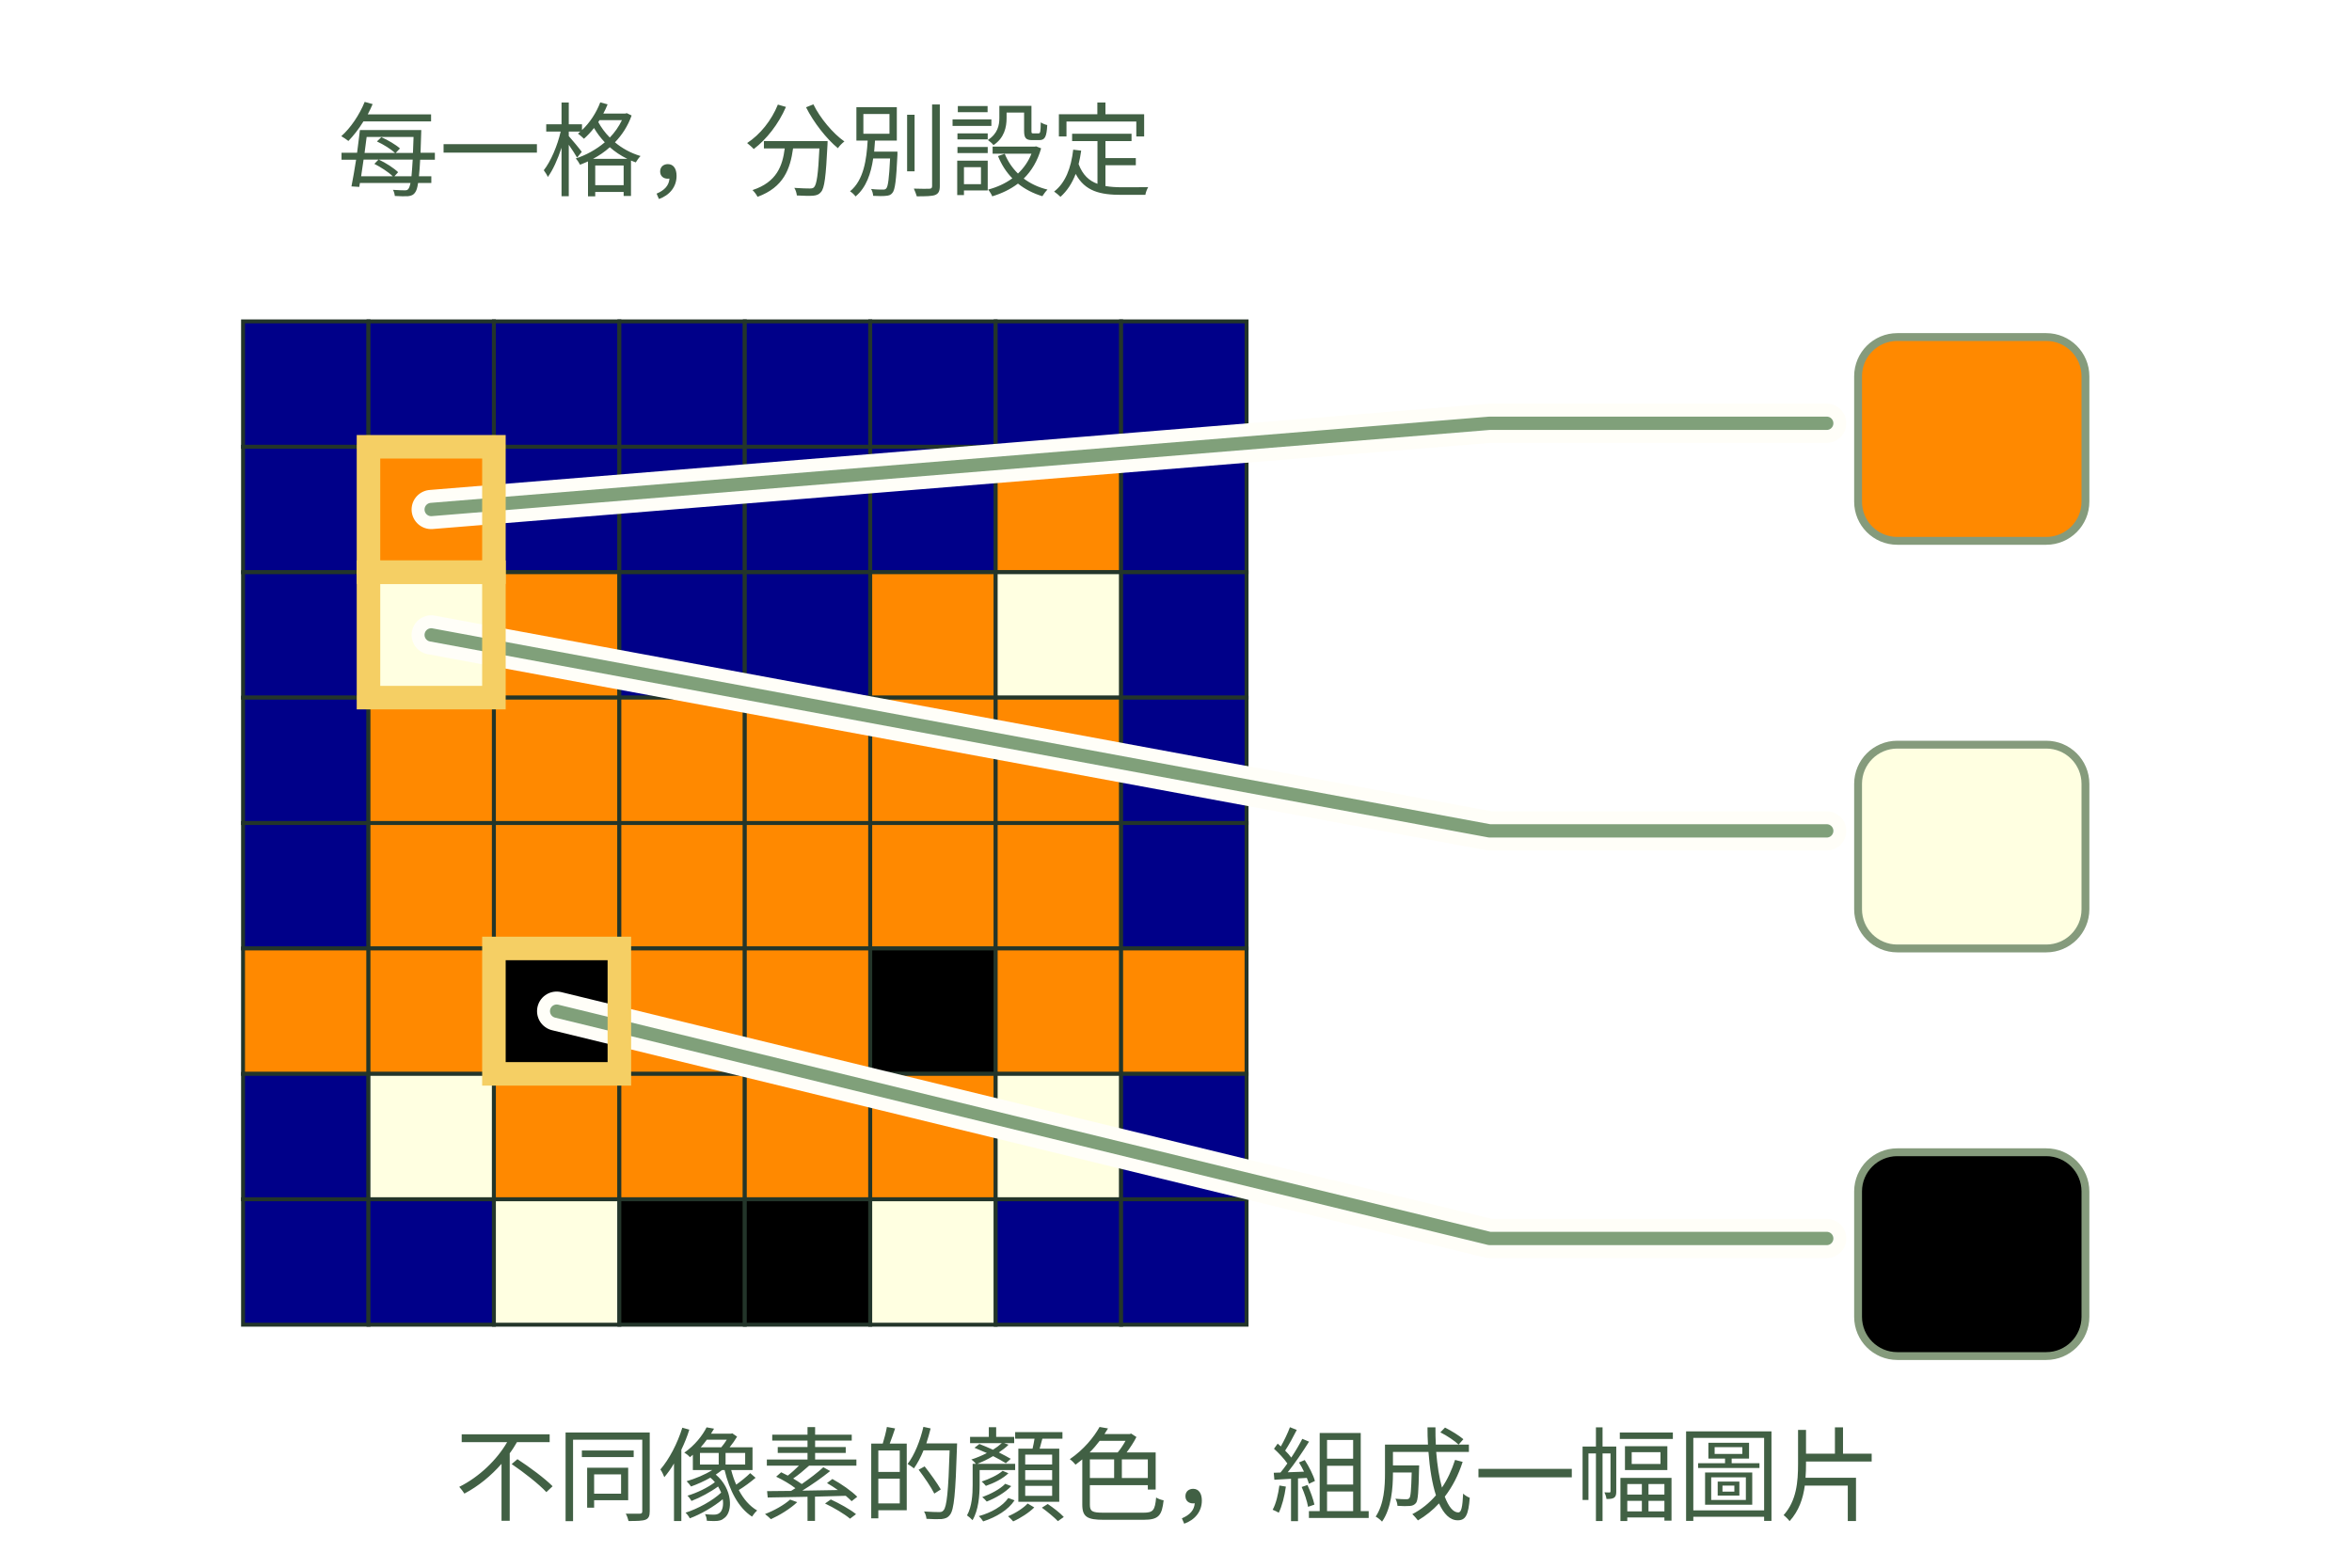
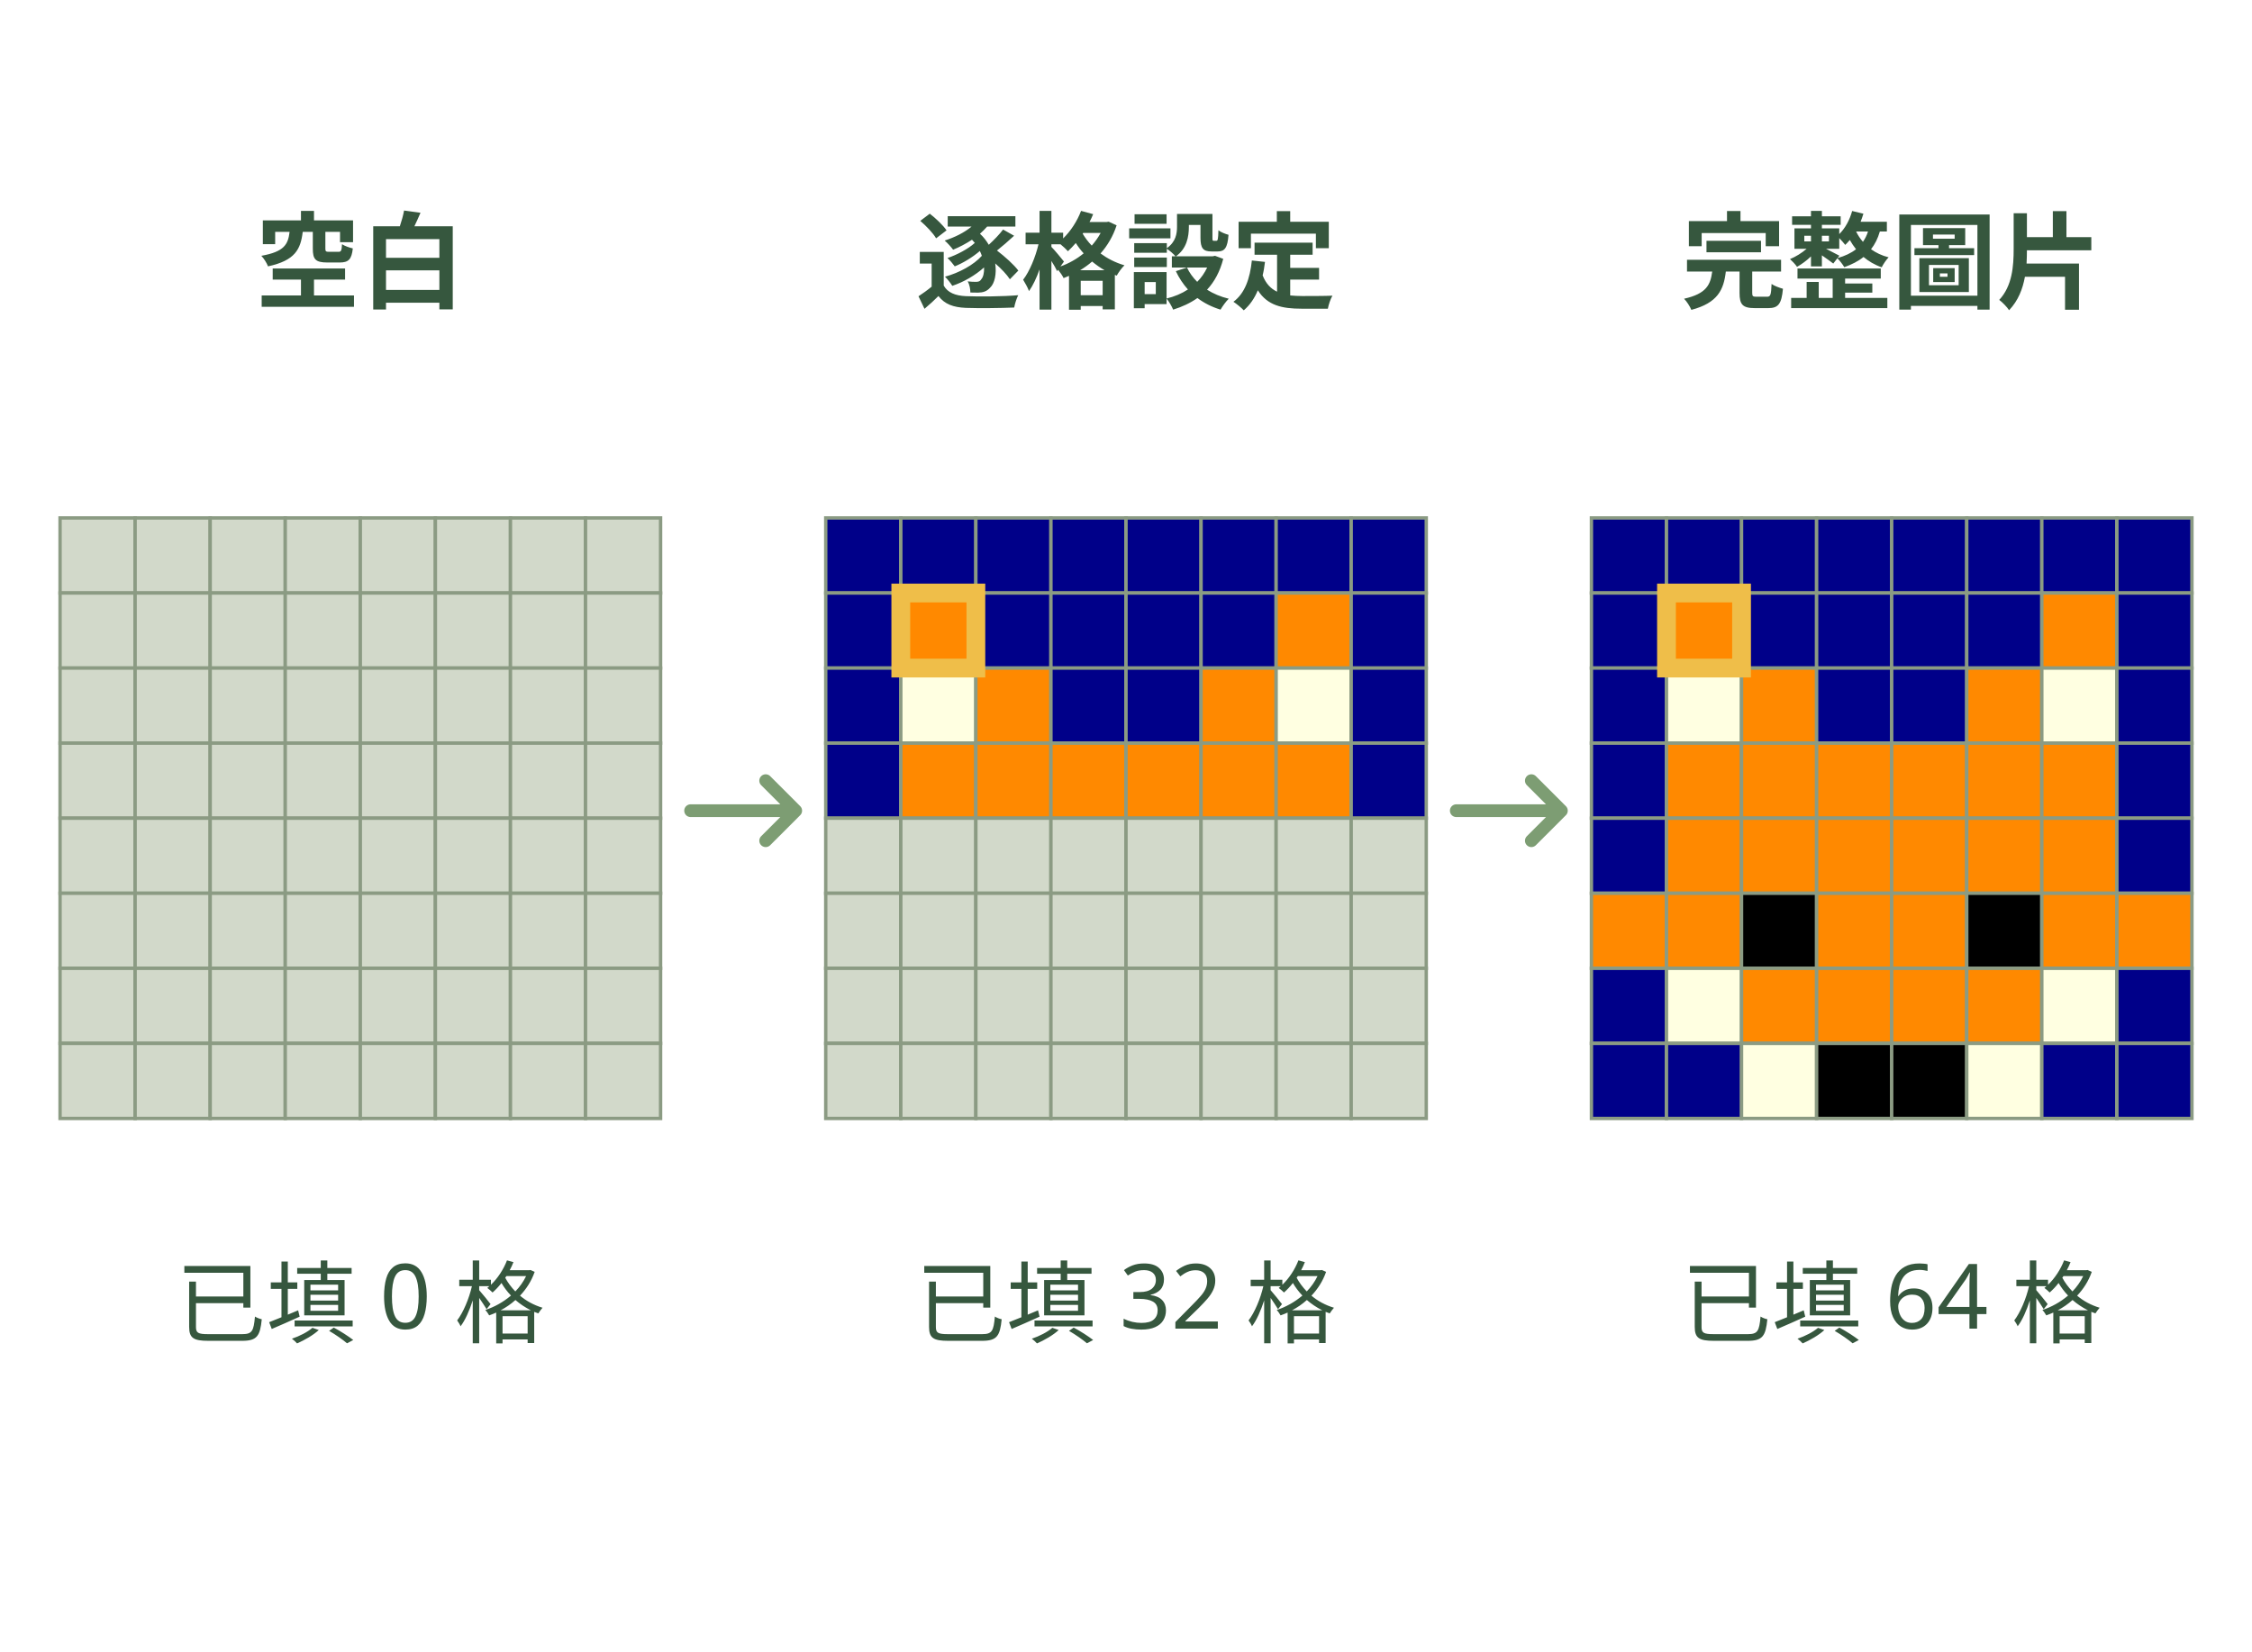
- <svg xmlns="http://www.w3.org/2000/svg" width="300" height="200" viewBox="0 0 300 200" role="img" aria-labelledby="title desc">
-   <style>text{font:13px system-ui,sans-serif;fill:#416044}path{fill:none;stroke-linecap:round;stroke-linejoin:round}</style>
-   <text x="95" y="24" text-anchor="middle">每一格，分別設定</text>
-   <rect x="31" y="41" width="16" height="16" fill="rgb(0, 0, 137)" data-pixel="0" stroke="#23352a" stroke-width=".5" />
-   <rect x="47" y="41" width="16" height="16" fill="rgb(0, 0, 137)" data-pixel="1" stroke="#23352a" stroke-width=".5" />
-   <rect x="63" y="41" width="16" height="16" fill="rgb(0, 0, 137)" data-pixel="2" stroke="#23352a" stroke-width=".5" />
-   <rect x="79" y="41" width="16" height="16" fill="rgb(0, 0, 137)" data-pixel="3" stroke="#23352a" stroke-width=".5" />
-   <rect x="95" y="41" width="16" height="16" fill="rgb(0, 0, 137)" data-pixel="4" stroke="#23352a" stroke-width=".5" />
-   <rect x="111" y="41" width="16" height="16" fill="rgb(0, 0, 137)" data-pixel="5" stroke="#23352a" stroke-width=".5" />
-   <rect x="127" y="41" width="16" height="16" fill="rgb(0, 0, 137)" data-pixel="6" stroke="#23352a" stroke-width=".5" />
-   <rect x="143" y="41" width="16" height="16" fill="rgb(0, 0, 137)" data-pixel="7" stroke="#23352a" stroke-width=".5" />
-   <rect x="31" y="57" width="16" height="16" fill="rgb(0, 0, 137)" data-pixel="8" stroke="#23352a" stroke-width=".5" />
-   <rect x="47" y="57" width="16" height="16" fill="rgb(255, 137, 0)" data-pixel="9" stroke="#23352a" stroke-width=".5" />
-   <rect x="63" y="57" width="16" height="16" fill="rgb(0, 0, 137)" data-pixel="10" stroke="#23352a" stroke-width=".5" />
-   <rect x="79" y="57" width="16" height="16" fill="rgb(0, 0, 137)" data-pixel="11" stroke="#23352a" stroke-width=".5" />
-   <rect x="95" y="57" width="16" height="16" fill="rgb(0, 0, 137)" data-pixel="12" stroke="#23352a" stroke-width=".5" />
-   <rect x="111" y="57" width="16" height="16" fill="rgb(0, 0, 137)" data-pixel="13" stroke="#23352a" stroke-width=".5" />
-   <rect x="127" y="57" width="16" height="16" fill="rgb(255, 137, 0)" data-pixel="14" stroke="#23352a" stroke-width=".5" />
-   <rect x="143" y="57" width="16" height="16" fill="rgb(0, 0, 137)" data-pixel="15" stroke="#23352a" stroke-width=".5" />
-   <rect x="31" y="73" width="16" height="16" fill="rgb(0, 0, 137)" data-pixel="16" stroke="#23352a" stroke-width=".5" />
-   <rect x="47" y="73" width="16" height="16" fill="rgb(255, 255, 225)" data-pixel="17" stroke="#23352a" stroke-width=".5" />
-   <rect x="63" y="73" width="16" height="16" fill="rgb(255, 137, 0)" data-pixel="18" stroke="#23352a" stroke-width=".5" />
-   <rect x="79" y="73" width="16" height="16" fill="rgb(0, 0, 137)" data-pixel="19" stroke="#23352a" stroke-width=".5" />
-   <rect x="95" y="73" width="16" height="16" fill="rgb(0, 0, 137)" data-pixel="20" stroke="#23352a" stroke-width=".5" />
-   <rect x="111" y="73" width="16" height="16" fill="rgb(255, 137, 0)" data-pixel="21" stroke="#23352a" stroke-width=".5" />
-   <rect x="127" y="73" width="16" height="16" fill="rgb(255, 255, 225)" data-pixel="22" stroke="#23352a" stroke-width=".5" />
-   <rect x="143" y="73" width="16" height="16" fill="rgb(0, 0, 137)" data-pixel="23" stroke="#23352a" stroke-width=".5" />
-   <rect x="31" y="89" width="16" height="16" fill="rgb(0, 0, 137)" data-pixel="24" stroke="#23352a" stroke-width=".5" />
-   <rect x="47" y="89" width="16" height="16" fill="rgb(255, 137, 0)" data-pixel="25" stroke="#23352a" stroke-width=".5" />
-   <rect x="63" y="89" width="16" height="16" fill="rgb(255, 137, 0)" data-pixel="26" stroke="#23352a" stroke-width=".5" />
-   <rect x="79" y="89" width="16" height="16" fill="rgb(255, 137, 0)" data-pixel="27" stroke="#23352a" stroke-width=".5" />
-   <rect x="95" y="89" width="16" height="16" fill="rgb(255, 137, 0)" data-pixel="28" stroke="#23352a" stroke-width=".5" />
-   <rect x="111" y="89" width="16" height="16" fill="rgb(255, 137, 0)" data-pixel="29" stroke="#23352a" stroke-width=".5" />
-   <rect x="127" y="89" width="16" height="16" fill="rgb(255, 137, 0)" data-pixel="30" stroke="#23352a" stroke-width=".5" />
-   <rect x="143" y="89" width="16" height="16" fill="rgb(0, 0, 137)" data-pixel="31" stroke="#23352a" stroke-width=".5" />
-   <rect x="31" y="105" width="16" height="16" fill="rgb(0, 0, 137)" data-pixel="32" stroke="#23352a" stroke-width=".5" />
-   <rect x="47" y="105" width="16" height="16" fill="rgb(255, 137, 0)" data-pixel="33" stroke="#23352a" stroke-width=".5" />
-   <rect x="63" y="105" width="16" height="16" fill="rgb(255, 137, 0)" data-pixel="34" stroke="#23352a" stroke-width=".5" />
-   <rect x="79" y="105" width="16" height="16" fill="rgb(255, 137, 0)" data-pixel="35" stroke="#23352a" stroke-width=".5" />
-   <rect x="95" y="105" width="16" height="16" fill="rgb(255, 137, 0)" data-pixel="36" stroke="#23352a" stroke-width=".5" />
-   <rect x="111" y="105" width="16" height="16" fill="rgb(255, 137, 0)" data-pixel="37" stroke="#23352a" stroke-width=".5" />
-   <rect x="127" y="105" width="16" height="16" fill="rgb(255, 137, 0)" data-pixel="38" stroke="#23352a" stroke-width=".5" />
-   <rect x="143" y="105" width="16" height="16" fill="rgb(0, 0, 137)" data-pixel="39" stroke="#23352a" stroke-width=".5" />
-   <rect x="31" y="121" width="16" height="16" fill="rgb(255, 137, 0)" data-pixel="40" stroke="#23352a" stroke-width=".5" />
-   <rect x="47" y="121" width="16" height="16" fill="rgb(255, 137, 0)" data-pixel="41" stroke="#23352a" stroke-width=".5" />
-   <rect x="63" y="121" width="16" height="16" fill="rgb(0, 0, 0)" data-pixel="42" stroke="#23352a" stroke-width=".5" />
-   <rect x="79" y="121" width="16" height="16" fill="rgb(255, 137, 0)" data-pixel="43" stroke="#23352a" stroke-width=".5" />
-   <rect x="95" y="121" width="16" height="16" fill="rgb(255, 137, 0)" data-pixel="44" stroke="#23352a" stroke-width=".5" />
-   <rect x="111" y="121" width="16" height="16" fill="rgb(0, 0, 0)" data-pixel="45" stroke="#23352a" stroke-width=".5" />
-   <rect x="127" y="121" width="16" height="16" fill="rgb(255, 137, 0)" data-pixel="46" stroke="#23352a" stroke-width=".5" />
-   <rect x="143" y="121" width="16" height="16" fill="rgb(255, 137, 0)" data-pixel="47" stroke="#23352a" stroke-width=".5" />
-   <rect x="31" y="137" width="16" height="16" fill="rgb(0, 0, 137)" data-pixel="48" stroke="#23352a" stroke-width=".5" />
-   <rect x="47" y="137" width="16" height="16" fill="rgb(255, 255, 225)" data-pixel="49" stroke="#23352a" stroke-width=".5" />
-   <rect x="63" y="137" width="16" height="16" fill="rgb(255, 137, 0)" data-pixel="50" stroke="#23352a" stroke-width=".5" />
-   <rect x="79" y="137" width="16" height="16" fill="rgb(255, 137, 0)" data-pixel="51" stroke="#23352a" stroke-width=".5" />
-   <rect x="95" y="137" width="16" height="16" fill="rgb(255, 137, 0)" data-pixel="52" stroke="#23352a" stroke-width=".5" />
-   <rect x="111" y="137" width="16" height="16" fill="rgb(255, 137, 0)" data-pixel="53" stroke="#23352a" stroke-width=".5" />
-   <rect x="127" y="137" width="16" height="16" fill="rgb(255, 255, 225)" data-pixel="54" stroke="#23352a" stroke-width=".5" />
-   <rect x="143" y="137" width="16" height="16" fill="rgb(0, 0, 137)" data-pixel="55" stroke="#23352a" stroke-width=".5" />
-   <rect x="31" y="153" width="16" height="16" fill="rgb(0, 0, 137)" data-pixel="56" stroke="#23352a" stroke-width=".5" />
-   <rect x="47" y="153" width="16" height="16" fill="rgb(0, 0, 137)" data-pixel="57" stroke="#23352a" stroke-width=".5" />
-   <rect x="63" y="153" width="16" height="16" fill="rgb(255, 255, 225)" data-pixel="58" stroke="#23352a" stroke-width=".5" />
-   <rect x="79" y="153" width="16" height="16" fill="rgb(0, 0, 0)" data-pixel="59" stroke="#23352a" stroke-width=".5" />
-   <rect x="95" y="153" width="16" height="16" fill="rgb(0, 0, 0)" data-pixel="60" stroke="#23352a" stroke-width=".5" />
-   <rect x="111" y="153" width="16" height="16" fill="rgb(255, 255, 225)" data-pixel="61" stroke="#23352a" stroke-width=".5" />
-   <rect x="127" y="153" width="16" height="16" fill="rgb(0, 0, 137)" data-pixel="62" stroke="#23352a" stroke-width=".5" />
-   <rect x="143" y="153" width="16" height="16" fill="rgb(0, 0, 137)" data-pixel="63" stroke="#23352a" stroke-width=".5" />
-   <path d="M55 65 L190 54 H233" stroke="#fffef8" stroke-width="5" />
-   <path d="M55 65 L190 54 H233" stroke="#80a07a" stroke-width="1.7" />
-   <rect x="47" y="57" width="16" height="16" fill="none" stroke="#f5cf64" stroke-width="3" />
-   <rect x="237" y="43" width="29" height="26" fill="rgb(255, 137, 0)" rx="5" stroke="#859b7c" data-sample="9" />
-   <path d="M55 81 L190 106 H233" stroke="#fffef8" stroke-width="5" />
-   <path d="M55 81 L190 106 H233" stroke="#80a07a" stroke-width="1.7" />
-   <rect x="47" y="73" width="16" height="16" fill="none" stroke="#f5cf64" stroke-width="3" />
-   <rect x="237" y="95" width="29" height="26" fill="rgb(255, 255, 225)" rx="5" stroke="#859b7c" data-sample="17" />
-   <path d="M71 129 L190 158 H233" stroke="#fffef8" stroke-width="5" />
-   <path d="M71 129 L190 158 H233" stroke="#80a07a" stroke-width="1.7" />
-   <rect x="63" y="121" width="16" height="16" fill="none" stroke="#f5cf64" stroke-width="3" />
-   <rect x="237" y="147" width="29" height="26" fill="rgb(0, 0, 0)" rx="5" stroke="#859b7c" data-sample="42" />
-   <text x="149" y="193" text-anchor="middle">不同像素的顏色，組成一幅圖片</text>
+ <svg xmlns="http://www.w3.org/2000/svg" width="300" height="220" viewBox="0 0 300 220" role="img" aria-labelledby="title desc">
+   <style>text{font:14px system-ui,sans-serif;fill:#36573e}path{fill:none;stroke-linecap:round;stroke-linejoin:round}.small{font-size:12px}.em{font-weight:700}</style>
+   <g data-stage="blank">
+     <text x="48" y="40" text-anchor="middle" class="em">空白</text>
+     <rect x="8" y="69" width="10" height="10" fill="#d2d9ca" data-pixel="0" data-filled="false" stroke="#8b9b83" stroke-width=".45" />
+     <rect x="18" y="69" width="10" height="10" fill="#d2d9ca" data-pixel="1" data-filled="false" stroke="#8b9b83" stroke-width=".45" />
+     <rect x="28" y="69" width="10" height="10" fill="#d2d9ca" data-pixel="2" data-filled="false" stroke="#8b9b83" stroke-width=".45" />
+     <rect x="38" y="69" width="10" height="10" fill="#d2d9ca" data-pixel="3" data-filled="false" stroke="#8b9b83" stroke-width=".45" />
+     <rect x="48" y="69" width="10" height="10" fill="#d2d9ca" data-pixel="4" data-filled="false" stroke="#8b9b83" stroke-width=".45" />
+     <rect x="58" y="69" width="10" height="10" fill="#d2d9ca" data-pixel="5" data-filled="false" stroke="#8b9b83" stroke-width=".45" />
+     <rect x="68" y="69" width="10" height="10" fill="#d2d9ca" data-pixel="6" data-filled="false" stroke="#8b9b83" stroke-width=".45" />
+     <rect x="78" y="69" width="10" height="10" fill="#d2d9ca" data-pixel="7" data-filled="false" stroke="#8b9b83" stroke-width=".45" />
+     <rect x="8" y="79" width="10" height="10" fill="#d2d9ca" data-pixel="8" data-filled="false" stroke="#8b9b83" stroke-width=".45" />
+     <rect x="18" y="79" width="10" height="10" fill="#d2d9ca" data-pixel="9" data-filled="false" stroke="#8b9b83" stroke-width=".45" />
+     <rect x="28" y="79" width="10" height="10" fill="#d2d9ca" data-pixel="10" data-filled="false" stroke="#8b9b83" stroke-width=".45" />
+     <rect x="38" y="79" width="10" height="10" fill="#d2d9ca" data-pixel="11" data-filled="false" stroke="#8b9b83" stroke-width=".45" />
+     <rect x="48" y="79" width="10" height="10" fill="#d2d9ca" data-pixel="12" data-filled="false" stroke="#8b9b83" stroke-width=".45" />
+     <rect x="58" y="79" width="10" height="10" fill="#d2d9ca" data-pixel="13" data-filled="false" stroke="#8b9b83" stroke-width=".45" />
+     <rect x="68" y="79" width="10" height="10" fill="#d2d9ca" data-pixel="14" data-filled="false" stroke="#8b9b83" stroke-width=".45" />
+     <rect x="78" y="79" width="10" height="10" fill="#d2d9ca" data-pixel="15" data-filled="false" stroke="#8b9b83" stroke-width=".45" />
+     <rect x="8" y="89" width="10" height="10" fill="#d2d9ca" data-pixel="16" data-filled="false" stroke="#8b9b83" stroke-width=".45" />
+     <rect x="18" y="89" width="10" height="10" fill="#d2d9ca" data-pixel="17" data-filled="false" stroke="#8b9b83" stroke-width=".45" />
+     <rect x="28" y="89" width="10" height="10" fill="#d2d9ca" data-pixel="18" data-filled="false" stroke="#8b9b83" stroke-width=".45" />
+     <rect x="38" y="89" width="10" height="10" fill="#d2d9ca" data-pixel="19" data-filled="false" stroke="#8b9b83" stroke-width=".45" />
+     <rect x="48" y="89" width="10" height="10" fill="#d2d9ca" data-pixel="20" data-filled="false" stroke="#8b9b83" stroke-width=".45" />
+     <rect x="58" y="89" width="10" height="10" fill="#d2d9ca" data-pixel="21" data-filled="false" stroke="#8b9b83" stroke-width=".45" />
+     <rect x="68" y="89" width="10" height="10" fill="#d2d9ca" data-pixel="22" data-filled="false" stroke="#8b9b83" stroke-width=".45" />
+     <rect x="78" y="89" width="10" height="10" fill="#d2d9ca" data-pixel="23" data-filled="false" stroke="#8b9b83" stroke-width=".45" />
+     <rect x="8" y="99" width="10" height="10" fill="#d2d9ca" data-pixel="24" data-filled="false" stroke="#8b9b83" stroke-width=".45" />
+     <rect x="18" y="99" width="10" height="10" fill="#d2d9ca" data-pixel="25" data-filled="false" stroke="#8b9b83" stroke-width=".45" />
+     <rect x="28" y="99" width="10" height="10" fill="#d2d9ca" data-pixel="26" data-filled="false" stroke="#8b9b83" stroke-width=".45" />
+     <rect x="38" y="99" width="10" height="10" fill="#d2d9ca" data-pixel="27" data-filled="false" stroke="#8b9b83" stroke-width=".45" />
+     <rect x="48" y="99" width="10" height="10" fill="#d2d9ca" data-pixel="28" data-filled="false" stroke="#8b9b83" stroke-width=".45" />
+     <rect x="58" y="99" width="10" height="10" fill="#d2d9ca" data-pixel="29" data-filled="false" stroke="#8b9b83" stroke-width=".45" />
+     <rect x="68" y="99" width="10" height="10" fill="#d2d9ca" data-pixel="30" data-filled="false" stroke="#8b9b83" stroke-width=".45" />
+     <rect x="78" y="99" width="10" height="10" fill="#d2d9ca" data-pixel="31" data-filled="false" stroke="#8b9b83" stroke-width=".45" />
+     <rect x="8" y="109" width="10" height="10" fill="#d2d9ca" data-pixel="32" data-filled="false" stroke="#8b9b83" stroke-width=".45" />
+     <rect x="18" y="109" width="10" height="10" fill="#d2d9ca" data-pixel="33" data-filled="false" stroke="#8b9b83" stroke-width=".45" />
+     <rect x="28" y="109" width="10" height="10" fill="#d2d9ca" data-pixel="34" data-filled="false" stroke="#8b9b83" stroke-width=".45" />
+     <rect x="38" y="109" width="10" height="10" fill="#d2d9ca" data-pixel="35" data-filled="false" stroke="#8b9b83" stroke-width=".45" />
+     <rect x="48" y="109" width="10" height="10" fill="#d2d9ca" data-pixel="36" data-filled="false" stroke="#8b9b83" stroke-width=".45" />
+     <rect x="58" y="109" width="10" height="10" fill="#d2d9ca" data-pixel="37" data-filled="false" stroke="#8b9b83" stroke-width=".45" />
+     <rect x="68" y="109" width="10" height="10" fill="#d2d9ca" data-pixel="38" data-filled="false" stroke="#8b9b83" stroke-width=".45" />
+     <rect x="78" y="109" width="10" height="10" fill="#d2d9ca" data-pixel="39" data-filled="false" stroke="#8b9b83" stroke-width=".45" />
+     <rect x="8" y="119" width="10" height="10" fill="#d2d9ca" data-pixel="40" data-filled="false" stroke="#8b9b83" stroke-width=".45" />
+     <rect x="18" y="119" width="10" height="10" fill="#d2d9ca" data-pixel="41" data-filled="false" stroke="#8b9b83" stroke-width=".45" />
+     <rect x="28" y="119" width="10" height="10" fill="#d2d9ca" data-pixel="42" data-filled="false" stroke="#8b9b83" stroke-width=".45" />
+     <rect x="38" y="119" width="10" height="10" fill="#d2d9ca" data-pixel="43" data-filled="false" stroke="#8b9b83" stroke-width=".45" />
+     <rect x="48" y="119" width="10" height="10" fill="#d2d9ca" data-pixel="44" data-filled="false" stroke="#8b9b83" stroke-width=".45" />
+     <rect x="58" y="119" width="10" height="10" fill="#d2d9ca" data-pixel="45" data-filled="false" stroke="#8b9b83" stroke-width=".45" />
+     <rect x="68" y="119" width="10" height="10" fill="#d2d9ca" data-pixel="46" data-filled="false" stroke="#8b9b83" stroke-width=".45" />
+     <rect x="78" y="119" width="10" height="10" fill="#d2d9ca" data-pixel="47" data-filled="false" stroke="#8b9b83" stroke-width=".45" />
+     <rect x="8" y="129" width="10" height="10" fill="#d2d9ca" data-pixel="48" data-filled="false" stroke="#8b9b83" stroke-width=".45" />
+     <rect x="18" y="129" width="10" height="10" fill="#d2d9ca" data-pixel="49" data-filled="false" stroke="#8b9b83" stroke-width=".45" />
+     <rect x="28" y="129" width="10" height="10" fill="#d2d9ca" data-pixel="50" data-filled="false" stroke="#8b9b83" stroke-width=".45" />
+     <rect x="38" y="129" width="10" height="10" fill="#d2d9ca" data-pixel="51" data-filled="false" stroke="#8b9b83" stroke-width=".45" />
+     <rect x="48" y="129" width="10" height="10" fill="#d2d9ca" data-pixel="52" data-filled="false" stroke="#8b9b83" stroke-width=".45" />
+     <rect x="58" y="129" width="10" height="10" fill="#d2d9ca" data-pixel="53" data-filled="false" stroke="#8b9b83" stroke-width=".45" />
+     <rect x="68" y="129" width="10" height="10" fill="#d2d9ca" data-pixel="54" data-filled="false" stroke="#8b9b83" stroke-width=".45" />
+     <rect x="78" y="129" width="10" height="10" fill="#d2d9ca" data-pixel="55" data-filled="false" stroke="#8b9b83" stroke-width=".45" />
+     <rect x="8" y="139" width="10" height="10" fill="#d2d9ca" data-pixel="56" data-filled="false" stroke="#8b9b83" stroke-width=".45" />
+     <rect x="18" y="139" width="10" height="10" fill="#d2d9ca" data-pixel="57" data-filled="false" stroke="#8b9b83" stroke-width=".45" />
+     <rect x="28" y="139" width="10" height="10" fill="#d2d9ca" data-pixel="58" data-filled="false" stroke="#8b9b83" stroke-width=".45" />
+     <rect x="38" y="139" width="10" height="10" fill="#d2d9ca" data-pixel="59" data-filled="false" stroke="#8b9b83" stroke-width=".45" />
+     <rect x="48" y="139" width="10" height="10" fill="#d2d9ca" data-pixel="60" data-filled="false" stroke="#8b9b83" stroke-width=".45" />
+     <rect x="58" y="139" width="10" height="10" fill="#d2d9ca" data-pixel="61" data-filled="false" stroke="#8b9b83" stroke-width=".45" />
+     <rect x="68" y="139" width="10" height="10" fill="#d2d9ca" data-pixel="62" data-filled="false" stroke="#8b9b83" stroke-width=".45" />
+     <rect x="78" y="139" width="10" height="10" fill="#d2d9ca" data-pixel="63" data-filled="false" stroke="#8b9b83" stroke-width=".45" />
+     <text x="48" y="178" text-anchor="middle" class="small">已填 0 格</text>
+   </g>
+   <path d="M92 108 H106 M102 104 L106 108 L102 112" stroke="#7d9d73" stroke-width="1.7" />
+   <g data-stage="partial">
+     <text x="150" y="40" text-anchor="middle" class="em">逐格設定</text>
+     <rect x="110" y="69" width="10" height="10" fill="rgb(0, 0, 137)" data-pixel="0" data-filled="true" stroke="#8b9b83" stroke-width=".45" />
+     <rect x="120" y="69" width="10" height="10" fill="rgb(0, 0, 137)" data-pixel="1" data-filled="true" stroke="#8b9b83" stroke-width=".45" />
+     <rect x="130" y="69" width="10" height="10" fill="rgb(0, 0, 137)" data-pixel="2" data-filled="true" stroke="#8b9b83" stroke-width=".45" />
+     <rect x="140" y="69" width="10" height="10" fill="rgb(0, 0, 137)" data-pixel="3" data-filled="true" stroke="#8b9b83" stroke-width=".45" />
+     <rect x="150" y="69" width="10" height="10" fill="rgb(0, 0, 137)" data-pixel="4" data-filled="true" stroke="#8b9b83" stroke-width=".45" />
+     <rect x="160" y="69" width="10" height="10" fill="rgb(0, 0, 137)" data-pixel="5" data-filled="true" stroke="#8b9b83" stroke-width=".45" />
+     <rect x="170" y="69" width="10" height="10" fill="rgb(0, 0, 137)" data-pixel="6" data-filled="true" stroke="#8b9b83" stroke-width=".45" />
+     <rect x="180" y="69" width="10" height="10" fill="rgb(0, 0, 137)" data-pixel="7" data-filled="true" stroke="#8b9b83" stroke-width=".45" />
+     <rect x="110" y="79" width="10" height="10" fill="rgb(0, 0, 137)" data-pixel="8" data-filled="true" stroke="#8b9b83" stroke-width=".45" />
+     <rect x="120" y="79" width="10" height="10" fill="rgb(255, 137, 0)" data-pixel="9" data-filled="true" stroke="#8b9b83" stroke-width=".45" />
+     <rect x="130" y="79" width="10" height="10" fill="rgb(0, 0, 137)" data-pixel="10" data-filled="true" stroke="#8b9b83" stroke-width=".45" />
+     <rect x="140" y="79" width="10" height="10" fill="rgb(0, 0, 137)" data-pixel="11" data-filled="true" stroke="#8b9b83" stroke-width=".45" />
+     <rect x="150" y="79" width="10" height="10" fill="rgb(0, 0, 137)" data-pixel="12" data-filled="true" stroke="#8b9b83" stroke-width=".45" />
+     <rect x="160" y="79" width="10" height="10" fill="rgb(0, 0, 137)" data-pixel="13" data-filled="true" stroke="#8b9b83" stroke-width=".45" />
+     <rect x="170" y="79" width="10" height="10" fill="rgb(255, 137, 0)" data-pixel="14" data-filled="true" stroke="#8b9b83" stroke-width=".45" />
+     <rect x="180" y="79" width="10" height="10" fill="rgb(0, 0, 137)" data-pixel="15" data-filled="true" stroke="#8b9b83" stroke-width=".45" />
+     <rect x="110" y="89" width="10" height="10" fill="rgb(0, 0, 137)" data-pixel="16" data-filled="true" stroke="#8b9b83" stroke-width=".45" />
+     <rect x="120" y="89" width="10" height="10" fill="rgb(255, 255, 225)" data-pixel="17" data-filled="true" stroke="#8b9b83" stroke-width=".45" />
+     <rect x="130" y="89" width="10" height="10" fill="rgb(255, 137, 0)" data-pixel="18" data-filled="true" stroke="#8b9b83" stroke-width=".45" />
+     <rect x="140" y="89" width="10" height="10" fill="rgb(0, 0, 137)" data-pixel="19" data-filled="true" stroke="#8b9b83" stroke-width=".45" />
+     <rect x="150" y="89" width="10" height="10" fill="rgb(0, 0, 137)" data-pixel="20" data-filled="true" stroke="#8b9b83" stroke-width=".45" />
+     <rect x="160" y="89" width="10" height="10" fill="rgb(255, 137, 0)" data-pixel="21" data-filled="true" stroke="#8b9b83" stroke-width=".45" />
+     <rect x="170" y="89" width="10" height="10" fill="rgb(255, 255, 225)" data-pixel="22" data-filled="true" stroke="#8b9b83" stroke-width=".45" />
+     <rect x="180" y="89" width="10" height="10" fill="rgb(0, 0, 137)" data-pixel="23" data-filled="true" stroke="#8b9b83" stroke-width=".45" />
+     <rect x="110" y="99" width="10" height="10" fill="rgb(0, 0, 137)" data-pixel="24" data-filled="true" stroke="#8b9b83" stroke-width=".45" />
+     <rect x="120" y="99" width="10" height="10" fill="rgb(255, 137, 0)" data-pixel="25" data-filled="true" stroke="#8b9b83" stroke-width=".45" />
+     <rect x="130" y="99" width="10" height="10" fill="rgb(255, 137, 0)" data-pixel="26" data-filled="true" stroke="#8b9b83" stroke-width=".45" />
+     <rect x="140" y="99" width="10" height="10" fill="rgb(255, 137, 0)" data-pixel="27" data-filled="true" stroke="#8b9b83" stroke-width=".45" />
+     <rect x="150" y="99" width="10" height="10" fill="rgb(255, 137, 0)" data-pixel="28" data-filled="true" stroke="#8b9b83" stroke-width=".45" />
+     <rect x="160" y="99" width="10" height="10" fill="rgb(255, 137, 0)" data-pixel="29" data-filled="true" stroke="#8b9b83" stroke-width=".45" />
+     <rect x="170" y="99" width="10" height="10" fill="rgb(255, 137, 0)" data-pixel="30" data-filled="true" stroke="#8b9b83" stroke-width=".45" />
+     <rect x="180" y="99" width="10" height="10" fill="rgb(0, 0, 137)" data-pixel="31" data-filled="true" stroke="#8b9b83" stroke-width=".45" />
+     <rect x="110" y="109" width="10" height="10" fill="#d2d9ca" data-pixel="32" data-filled="false" stroke="#8b9b83" stroke-width=".45" />
+     <rect x="120" y="109" width="10" height="10" fill="#d2d9ca" data-pixel="33" data-filled="false" stroke="#8b9b83" stroke-width=".45" />
+     <rect x="130" y="109" width="10" height="10" fill="#d2d9ca" data-pixel="34" data-filled="false" stroke="#8b9b83" stroke-width=".45" />
+     <rect x="140" y="109" width="10" height="10" fill="#d2d9ca" data-pixel="35" data-filled="false" stroke="#8b9b83" stroke-width=".45" />
+     <rect x="150" y="109" width="10" height="10" fill="#d2d9ca" data-pixel="36" data-filled="false" stroke="#8b9b83" stroke-width=".45" />
+     <rect x="160" y="109" width="10" height="10" fill="#d2d9ca" data-pixel="37" data-filled="false" stroke="#8b9b83" stroke-width=".45" />
+     <rect x="170" y="109" width="10" height="10" fill="#d2d9ca" data-pixel="38" data-filled="false" stroke="#8b9b83" stroke-width=".45" />
+     <rect x="180" y="109" width="10" height="10" fill="#d2d9ca" data-pixel="39" data-filled="false" stroke="#8b9b83" stroke-width=".45" />
+     <rect x="110" y="119" width="10" height="10" fill="#d2d9ca" data-pixel="40" data-filled="false" stroke="#8b9b83" stroke-width=".45" />
+     <rect x="120" y="119" width="10" height="10" fill="#d2d9ca" data-pixel="41" data-filled="false" stroke="#8b9b83" stroke-width=".45" />
+     <rect x="130" y="119" width="10" height="10" fill="#d2d9ca" data-pixel="42" data-filled="false" stroke="#8b9b83" stroke-width=".45" />
+     <rect x="140" y="119" width="10" height="10" fill="#d2d9ca" data-pixel="43" data-filled="false" stroke="#8b9b83" stroke-width=".45" />
+     <rect x="150" y="119" width="10" height="10" fill="#d2d9ca" data-pixel="44" data-filled="false" stroke="#8b9b83" stroke-width=".45" />
+     <rect x="160" y="119" width="10" height="10" fill="#d2d9ca" data-pixel="45" data-filled="false" stroke="#8b9b83" stroke-width=".45" />
+     <rect x="170" y="119" width="10" height="10" fill="#d2d9ca" data-pixel="46" data-filled="false" stroke="#8b9b83" stroke-width=".45" />
+     <rect x="180" y="119" width="10" height="10" fill="#d2d9ca" data-pixel="47" data-filled="false" stroke="#8b9b83" stroke-width=".45" />
+     <rect x="110" y="129" width="10" height="10" fill="#d2d9ca" data-pixel="48" data-filled="false" stroke="#8b9b83" stroke-width=".45" />
+     <rect x="120" y="129" width="10" height="10" fill="#d2d9ca" data-pixel="49" data-filled="false" stroke="#8b9b83" stroke-width=".45" />
+     <rect x="130" y="129" width="10" height="10" fill="#d2d9ca" data-pixel="50" data-filled="false" stroke="#8b9b83" stroke-width=".45" />
+     <rect x="140" y="129" width="10" height="10" fill="#d2d9ca" data-pixel="51" data-filled="false" stroke="#8b9b83" stroke-width=".45" />
+     <rect x="150" y="129" width="10" height="10" fill="#d2d9ca" data-pixel="52" data-filled="false" stroke="#8b9b83" stroke-width=".45" />
+     <rect x="160" y="129" width="10" height="10" fill="#d2d9ca" data-pixel="53" data-filled="false" stroke="#8b9b83" stroke-width=".45" />
+     <rect x="170" y="129" width="10" height="10" fill="#d2d9ca" data-pixel="54" data-filled="false" stroke="#8b9b83" stroke-width=".45" />
+     <rect x="180" y="129" width="10" height="10" fill="#d2d9ca" data-pixel="55" data-filled="false" stroke="#8b9b83" stroke-width=".45" />
+     <rect x="110" y="139" width="10" height="10" fill="#d2d9ca" data-pixel="56" data-filled="false" stroke="#8b9b83" stroke-width=".45" />
+     <rect x="120" y="139" width="10" height="10" fill="#d2d9ca" data-pixel="57" data-filled="false" stroke="#8b9b83" stroke-width=".45" />
+     <rect x="130" y="139" width="10" height="10" fill="#d2d9ca" data-pixel="58" data-filled="false" stroke="#8b9b83" stroke-width=".45" />
+     <rect x="140" y="139" width="10" height="10" fill="#d2d9ca" data-pixel="59" data-filled="false" stroke="#8b9b83" stroke-width=".45" />
+     <rect x="150" y="139" width="10" height="10" fill="#d2d9ca" data-pixel="60" data-filled="false" stroke="#8b9b83" stroke-width=".45" />
+     <rect x="160" y="139" width="10" height="10" fill="#d2d9ca" data-pixel="61" data-filled="false" stroke="#8b9b83" stroke-width=".45" />
+     <rect x="170" y="139" width="10" height="10" fill="#d2d9ca" data-pixel="62" data-filled="false" stroke="#8b9b83" stroke-width=".45" />
+     <rect x="180" y="139" width="10" height="10" fill="#d2d9ca" data-pixel="63" data-filled="false" stroke="#8b9b83" stroke-width=".45" />
+     <text x="150" y="178" text-anchor="middle" class="small">已填 32 格</text>
+     <rect x="120" y="79" width="10" height="10" fill="none" stroke="#efbe49" stroke-width="2.5" data-focus="9" />
+   </g>
+   <path d="M194 108 H208 M204 104 L208 108 L204 112" stroke="#7d9d73" stroke-width="1.7" />
+   <g data-stage="complete">
+     <text x="252" y="40" text-anchor="middle" class="em">完整圖片</text>
+     <rect x="212" y="69" width="10" height="10" fill="rgb(0, 0, 137)" data-pixel="0" data-filled="true" stroke="#8b9b83" stroke-width=".45" />
+     <rect x="222" y="69" width="10" height="10" fill="rgb(0, 0, 137)" data-pixel="1" data-filled="true" stroke="#8b9b83" stroke-width=".45" />
+     <rect x="232" y="69" width="10" height="10" fill="rgb(0, 0, 137)" data-pixel="2" data-filled="true" stroke="#8b9b83" stroke-width=".45" />
+     <rect x="242" y="69" width="10" height="10" fill="rgb(0, 0, 137)" data-pixel="3" data-filled="true" stroke="#8b9b83" stroke-width=".45" />
+     <rect x="252" y="69" width="10" height="10" fill="rgb(0, 0, 137)" data-pixel="4" data-filled="true" stroke="#8b9b83" stroke-width=".45" />
+     <rect x="262" y="69" width="10" height="10" fill="rgb(0, 0, 137)" data-pixel="5" data-filled="true" stroke="#8b9b83" stroke-width=".45" />
+     <rect x="272" y="69" width="10" height="10" fill="rgb(0, 0, 137)" data-pixel="6" data-filled="true" stroke="#8b9b83" stroke-width=".45" />
+     <rect x="282" y="69" width="10" height="10" fill="rgb(0, 0, 137)" data-pixel="7" data-filled="true" stroke="#8b9b83" stroke-width=".45" />
+     <rect x="212" y="79" width="10" height="10" fill="rgb(0, 0, 137)" data-pixel="8" data-filled="true" stroke="#8b9b83" stroke-width=".45" />
+     <rect x="222" y="79" width="10" height="10" fill="rgb(255, 137, 0)" data-pixel="9" data-filled="true" stroke="#8b9b83" stroke-width=".45" />
+     <rect x="232" y="79" width="10" height="10" fill="rgb(0, 0, 137)" data-pixel="10" data-filled="true" stroke="#8b9b83" stroke-width=".45" />
+     <rect x="242" y="79" width="10" height="10" fill="rgb(0, 0, 137)" data-pixel="11" data-filled="true" stroke="#8b9b83" stroke-width=".45" />
+     <rect x="252" y="79" width="10" height="10" fill="rgb(0, 0, 137)" data-pixel="12" data-filled="true" stroke="#8b9b83" stroke-width=".45" />
+     <rect x="262" y="79" width="10" height="10" fill="rgb(0, 0, 137)" data-pixel="13" data-filled="true" stroke="#8b9b83" stroke-width=".45" />
+     <rect x="272" y="79" width="10" height="10" fill="rgb(255, 137, 0)" data-pixel="14" data-filled="true" stroke="#8b9b83" stroke-width=".45" />
+     <rect x="282" y="79" width="10" height="10" fill="rgb(0, 0, 137)" data-pixel="15" data-filled="true" stroke="#8b9b83" stroke-width=".45" />
+     <rect x="212" y="89" width="10" height="10" fill="rgb(0, 0, 137)" data-pixel="16" data-filled="true" stroke="#8b9b83" stroke-width=".45" />
+     <rect x="222" y="89" width="10" height="10" fill="rgb(255, 255, 225)" data-pixel="17" data-filled="true" stroke="#8b9b83" stroke-width=".45" />
+     <rect x="232" y="89" width="10" height="10" fill="rgb(255, 137, 0)" data-pixel="18" data-filled="true" stroke="#8b9b83" stroke-width=".45" />
+     <rect x="242" y="89" width="10" height="10" fill="rgb(0, 0, 137)" data-pixel="19" data-filled="true" stroke="#8b9b83" stroke-width=".45" />
+     <rect x="252" y="89" width="10" height="10" fill="rgb(0, 0, 137)" data-pixel="20" data-filled="true" stroke="#8b9b83" stroke-width=".45" />
+     <rect x="262" y="89" width="10" height="10" fill="rgb(255, 137, 0)" data-pixel="21" data-filled="true" stroke="#8b9b83" stroke-width=".45" />
+     <rect x="272" y="89" width="10" height="10" fill="rgb(255, 255, 225)" data-pixel="22" data-filled="true" stroke="#8b9b83" stroke-width=".45" />
+     <rect x="282" y="89" width="10" height="10" fill="rgb(0, 0, 137)" data-pixel="23" data-filled="true" stroke="#8b9b83" stroke-width=".45" />
+     <rect x="212" y="99" width="10" height="10" fill="rgb(0, 0, 137)" data-pixel="24" data-filled="true" stroke="#8b9b83" stroke-width=".45" />
+     <rect x="222" y="99" width="10" height="10" fill="rgb(255, 137, 0)" data-pixel="25" data-filled="true" stroke="#8b9b83" stroke-width=".45" />
+     <rect x="232" y="99" width="10" height="10" fill="rgb(255, 137, 0)" data-pixel="26" data-filled="true" stroke="#8b9b83" stroke-width=".45" />
+     <rect x="242" y="99" width="10" height="10" fill="rgb(255, 137, 0)" data-pixel="27" data-filled="true" stroke="#8b9b83" stroke-width=".45" />
+     <rect x="252" y="99" width="10" height="10" fill="rgb(255, 137, 0)" data-pixel="28" data-filled="true" stroke="#8b9b83" stroke-width=".45" />
+     <rect x="262" y="99" width="10" height="10" fill="rgb(255, 137, 0)" data-pixel="29" data-filled="true" stroke="#8b9b83" stroke-width=".45" />
+     <rect x="272" y="99" width="10" height="10" fill="rgb(255, 137, 0)" data-pixel="30" data-filled="true" stroke="#8b9b83" stroke-width=".45" />
+     <rect x="282" y="99" width="10" height="10" fill="rgb(0, 0, 137)" data-pixel="31" data-filled="true" stroke="#8b9b83" stroke-width=".45" />
+     <rect x="212" y="109" width="10" height="10" fill="rgb(0, 0, 137)" data-pixel="32" data-filled="true" stroke="#8b9b83" stroke-width=".45" />
+     <rect x="222" y="109" width="10" height="10" fill="rgb(255, 137, 0)" data-pixel="33" data-filled="true" stroke="#8b9b83" stroke-width=".45" />
+     <rect x="232" y="109" width="10" height="10" fill="rgb(255, 137, 0)" data-pixel="34" data-filled="true" stroke="#8b9b83" stroke-width=".45" />
+     <rect x="242" y="109" width="10" height="10" fill="rgb(255, 137, 0)" data-pixel="35" data-filled="true" stroke="#8b9b83" stroke-width=".45" />
+     <rect x="252" y="109" width="10" height="10" fill="rgb(255, 137, 0)" data-pixel="36" data-filled="true" stroke="#8b9b83" stroke-width=".45" />
+     <rect x="262" y="109" width="10" height="10" fill="rgb(255, 137, 0)" data-pixel="37" data-filled="true" stroke="#8b9b83" stroke-width=".45" />
+     <rect x="272" y="109" width="10" height="10" fill="rgb(255, 137, 0)" data-pixel="38" data-filled="true" stroke="#8b9b83" stroke-width=".45" />
+     <rect x="282" y="109" width="10" height="10" fill="rgb(0, 0, 137)" data-pixel="39" data-filled="true" stroke="#8b9b83" stroke-width=".45" />
+     <rect x="212" y="119" width="10" height="10" fill="rgb(255, 137, 0)" data-pixel="40" data-filled="true" stroke="#8b9b83" stroke-width=".45" />
+     <rect x="222" y="119" width="10" height="10" fill="rgb(255, 137, 0)" data-pixel="41" data-filled="true" stroke="#8b9b83" stroke-width=".45" />
+     <rect x="232" y="119" width="10" height="10" fill="rgb(0, 0, 0)" data-pixel="42" data-filled="true" stroke="#8b9b83" stroke-width=".45" />
+     <rect x="242" y="119" width="10" height="10" fill="rgb(255, 137, 0)" data-pixel="43" data-filled="true" stroke="#8b9b83" stroke-width=".45" />
+     <rect x="252" y="119" width="10" height="10" fill="rgb(255, 137, 0)" data-pixel="44" data-filled="true" stroke="#8b9b83" stroke-width=".45" />
+     <rect x="262" y="119" width="10" height="10" fill="rgb(0, 0, 0)" data-pixel="45" data-filled="true" stroke="#8b9b83" stroke-width=".45" />
+     <rect x="272" y="119" width="10" height="10" fill="rgb(255, 137, 0)" data-pixel="46" data-filled="true" stroke="#8b9b83" stroke-width=".45" />
+     <rect x="282" y="119" width="10" height="10" fill="rgb(255, 137, 0)" data-pixel="47" data-filled="true" stroke="#8b9b83" stroke-width=".45" />
+     <rect x="212" y="129" width="10" height="10" fill="rgb(0, 0, 137)" data-pixel="48" data-filled="true" stroke="#8b9b83" stroke-width=".45" />
+     <rect x="222" y="129" width="10" height="10" fill="rgb(255, 255, 225)" data-pixel="49" data-filled="true" stroke="#8b9b83" stroke-width=".45" />
+     <rect x="232" y="129" width="10" height="10" fill="rgb(255, 137, 0)" data-pixel="50" data-filled="true" stroke="#8b9b83" stroke-width=".45" />
+     <rect x="242" y="129" width="10" height="10" fill="rgb(255, 137, 0)" data-pixel="51" data-filled="true" stroke="#8b9b83" stroke-width=".45" />
+     <rect x="252" y="129" width="10" height="10" fill="rgb(255, 137, 0)" data-pixel="52" data-filled="true" stroke="#8b9b83" stroke-width=".45" />
+     <rect x="262" y="129" width="10" height="10" fill="rgb(255, 137, 0)" data-pixel="53" data-filled="true" stroke="#8b9b83" stroke-width=".45" />
+     <rect x="272" y="129" width="10" height="10" fill="rgb(255, 255, 225)" data-pixel="54" data-filled="true" stroke="#8b9b83" stroke-width=".45" />
+     <rect x="282" y="129" width="10" height="10" fill="rgb(0, 0, 137)" data-pixel="55" data-filled="true" stroke="#8b9b83" stroke-width=".45" />
+     <rect x="212" y="139" width="10" height="10" fill="rgb(0, 0, 137)" data-pixel="56" data-filled="true" stroke="#8b9b83" stroke-width=".45" />
+     <rect x="222" y="139" width="10" height="10" fill="rgb(0, 0, 137)" data-pixel="57" data-filled="true" stroke="#8b9b83" stroke-width=".45" />
+     <rect x="232" y="139" width="10" height="10" fill="rgb(255, 255, 225)" data-pixel="58" data-filled="true" stroke="#8b9b83" stroke-width=".45" />
+     <rect x="242" y="139" width="10" height="10" fill="rgb(0, 0, 0)" data-pixel="59" data-filled="true" stroke="#8b9b83" stroke-width=".45" />
+     <rect x="252" y="139" width="10" height="10" fill="rgb(0, 0, 0)" data-pixel="60" data-filled="true" stroke="#8b9b83" stroke-width=".45" />
+     <rect x="262" y="139" width="10" height="10" fill="rgb(255, 255, 225)" data-pixel="61" data-filled="true" stroke="#8b9b83" stroke-width=".45" />
+     <rect x="272" y="139" width="10" height="10" fill="rgb(0, 0, 137)" data-pixel="62" data-filled="true" stroke="#8b9b83" stroke-width=".45" />
+     <rect x="282" y="139" width="10" height="10" fill="rgb(0, 0, 137)" data-pixel="63" data-filled="true" stroke="#8b9b83" stroke-width=".45" />
+     <text x="252" y="178" text-anchor="middle" class="small">已填 64 格</text>
+     <rect x="222" y="79" width="10" height="10" fill="none" stroke="#efbe49" stroke-width="2.5" data-focus="9" />
+   </g>
</svg>
